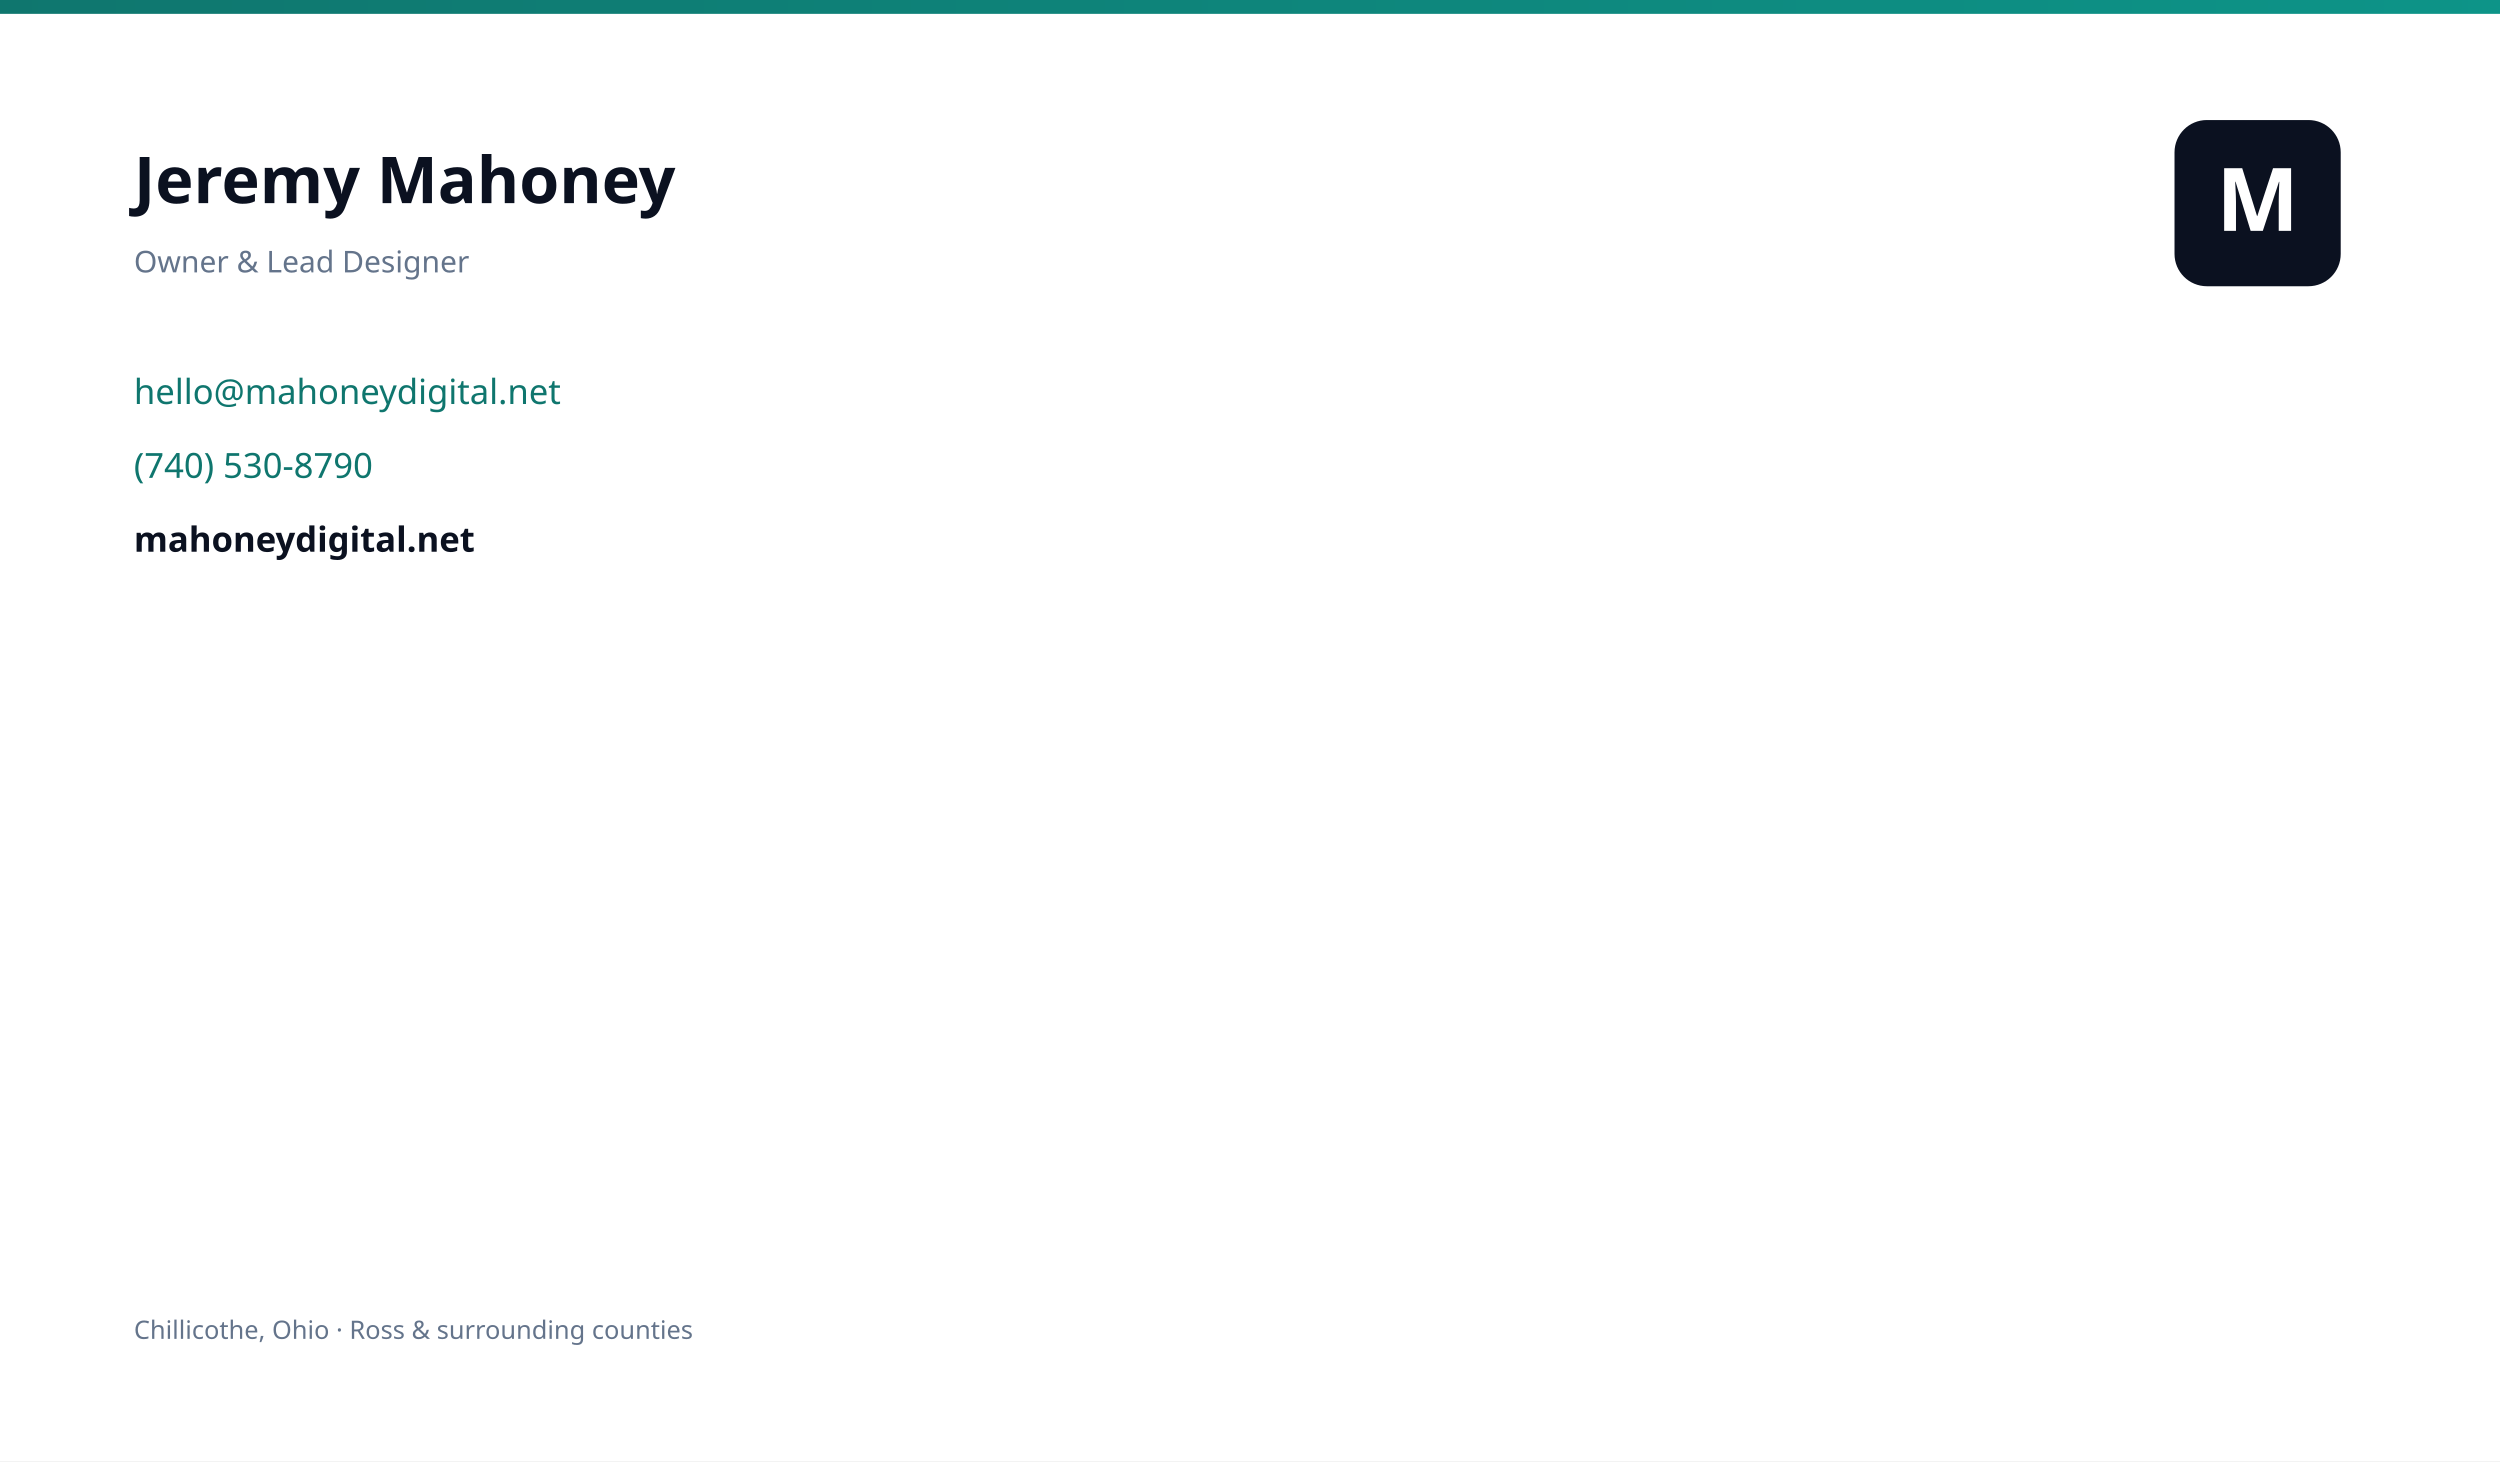
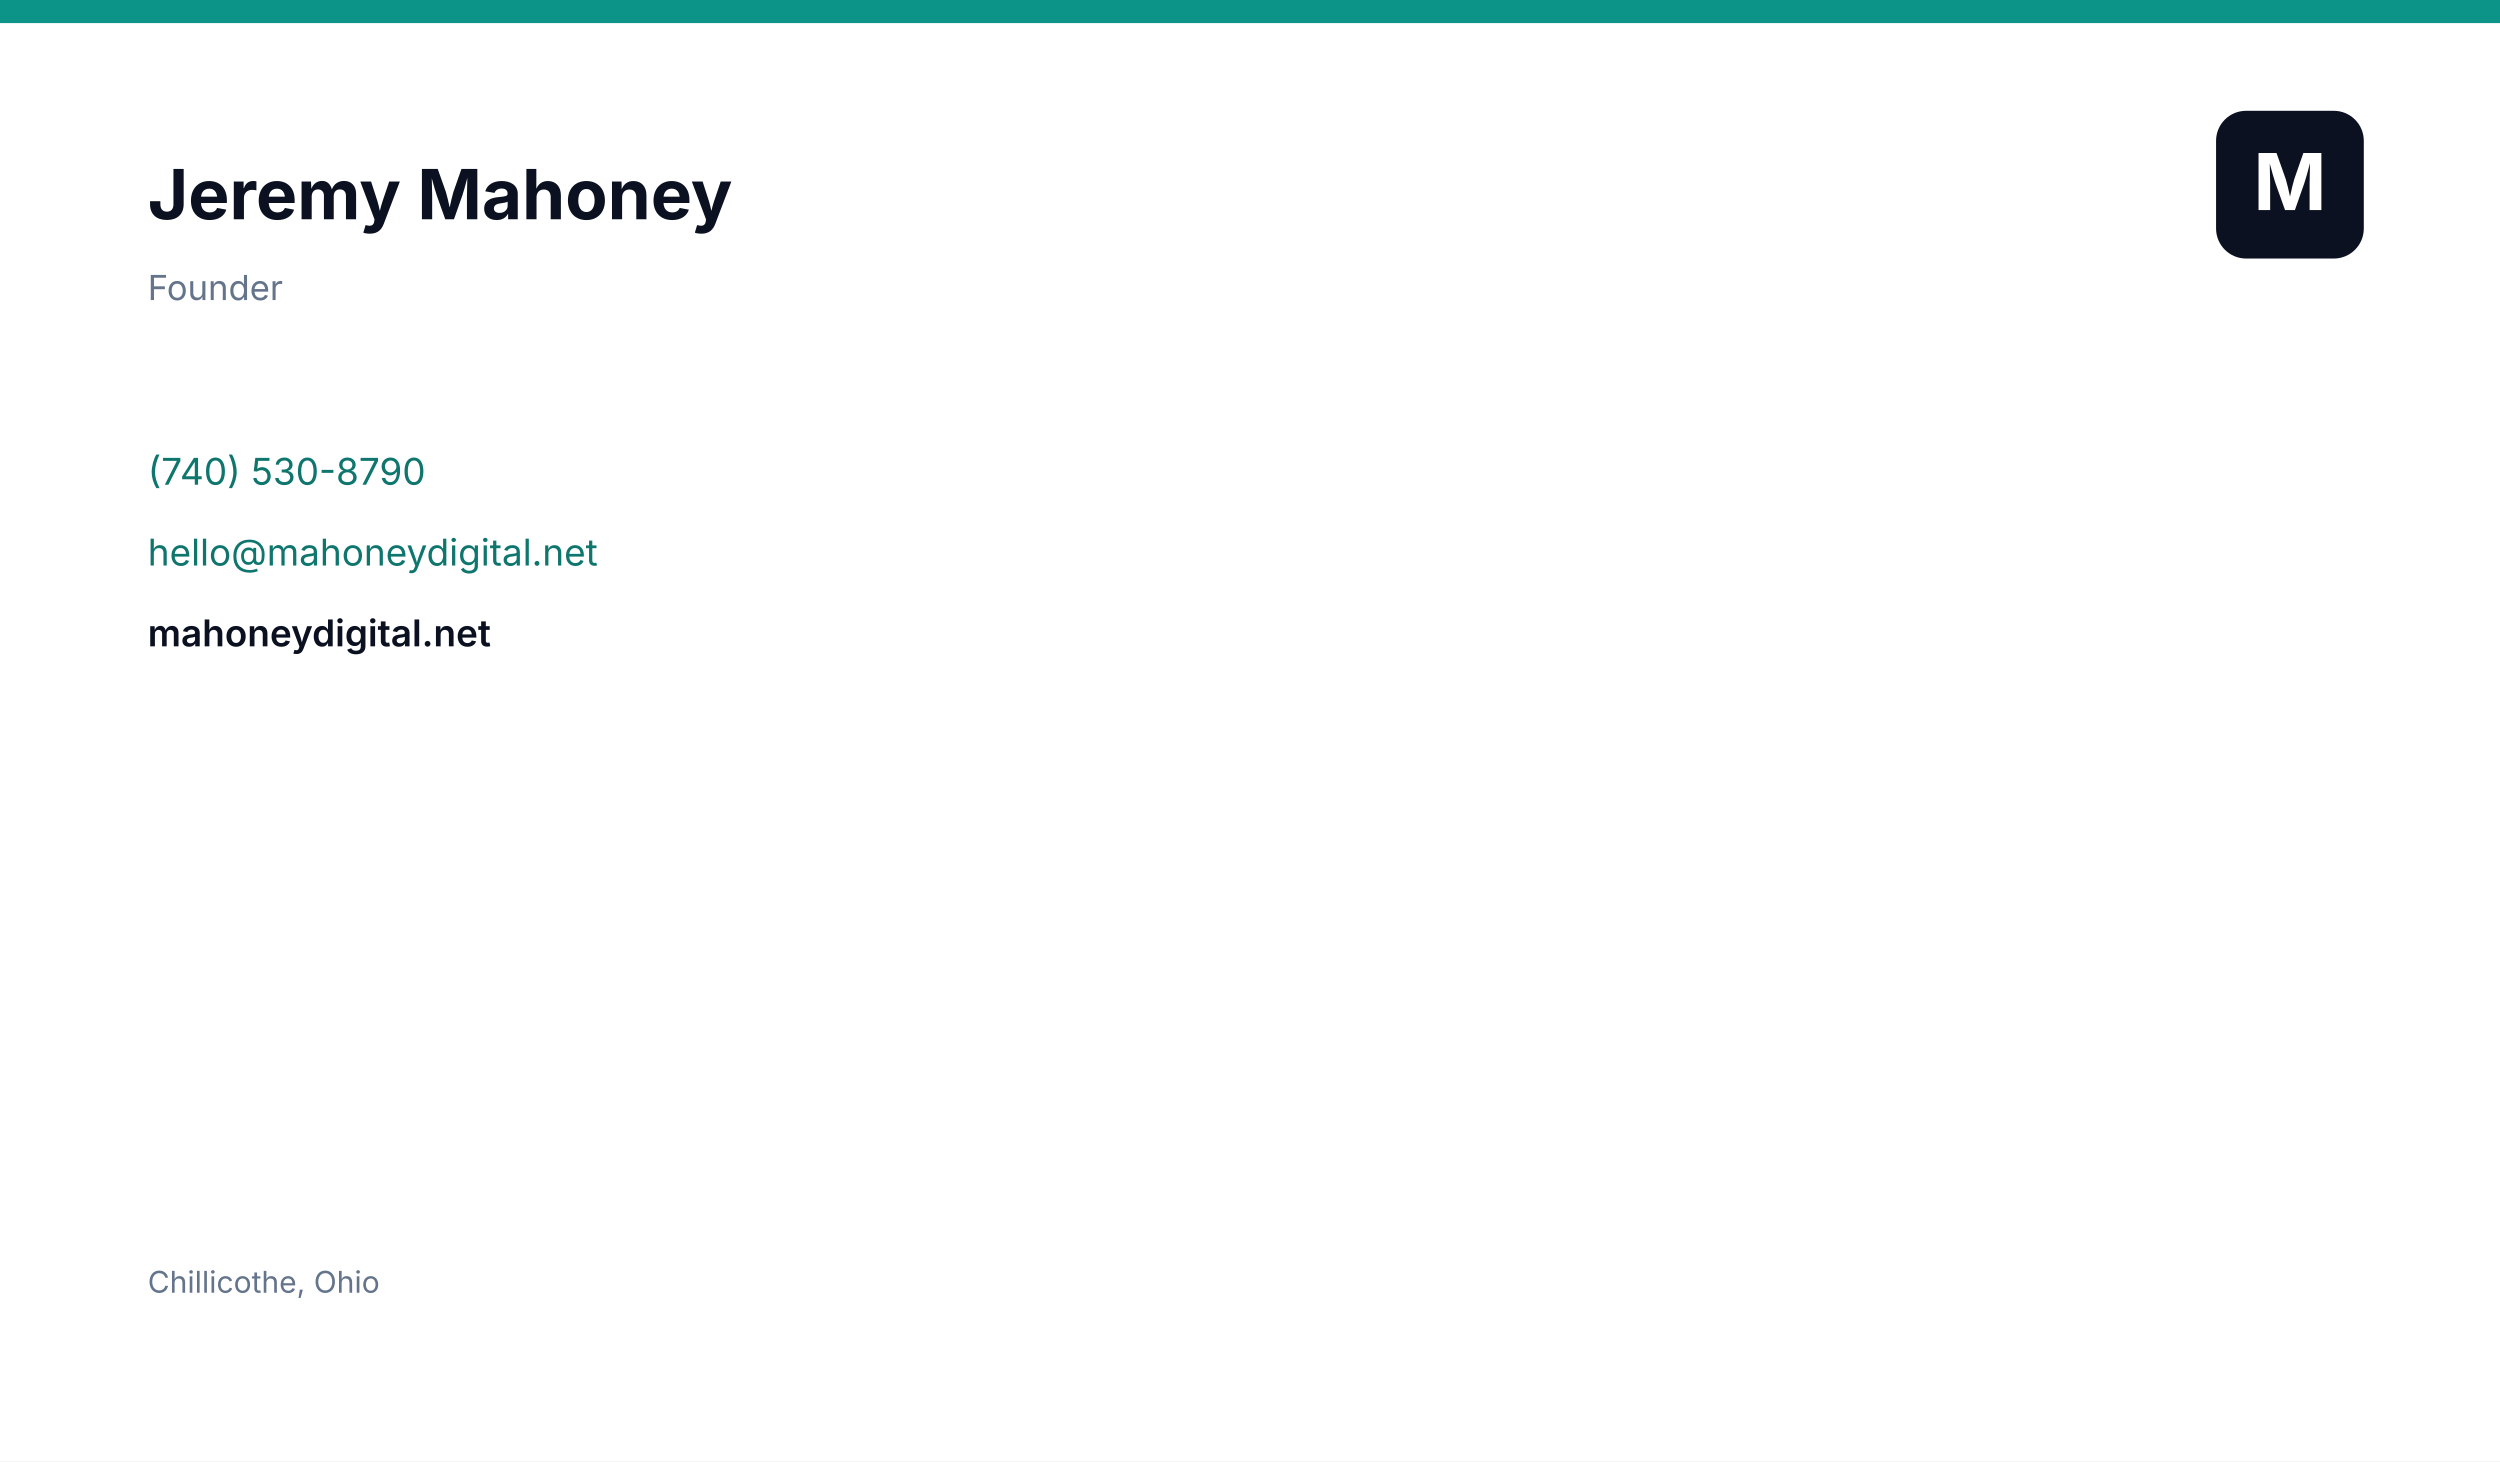
<svg xmlns="http://www.w3.org/2000/svg" width="3.61in" height="2.11in" viewBox="0 0 1083 633">
  <rect width="1083" height="633" fill="#ffffff" />
-   <rect y="0" width="1083" height="6" fill="url(#bar)" />
-   <defs>
-     <linearGradient id="bar" x1="0" y1="0" x2="1" y2="0">
-       <stop offset="0%" stop-color="#0f766e" />
-       <stop offset="100%" stop-color="#0d9488" />
-     </linearGradient>
-   </defs>
-   <rect x="942" y="52" width="72" height="72" rx="14" fill="#0b1120" />
-   <text x="978" y="100" text-anchor="middle" font-family="Segoe UI, system-ui, sans-serif" font-size="38" font-weight="700" fill="#ffffff">M</text>
-   <text x="58" y="88" font-family="Segoe UI, system-ui, sans-serif" font-size="28" font-weight="700" fill="#0b1120">Jeremy Mahoney</text>
-   <text x="58" y="118" font-family="Segoe UI, system-ui, sans-serif" font-size="13" fill="#64748b">Owner &amp; Lead Designer</text>
-   <text x="58" y="175" font-family="Segoe UI, system-ui, sans-serif" font-size="15" fill="#0f766e">hello@mahoneydigital.net</text>
-   <text x="58" y="207" font-family="Segoe UI, system-ui, sans-serif" font-size="15" fill="#0f766e">(740) 530-8790</text>
-   <text x="58" y="239" font-family="Segoe UI, system-ui, sans-serif" font-size="15" font-weight="600" fill="#0b1120">mahoneydigital.net</text>
-   <text x="58" y="580" font-family="Segoe UI, system-ui, sans-serif" font-size="11" fill="#64748b">Chillicothe, Ohio · Ross &amp; surrounding counties</text>
+   <rect y="0" width="1083" height="10" fill="#0d9488" />
+   <rect x="960" y="48" width="64" height="64" rx="13" fill="#0b1120" />
+   <text x="992" y="91" text-anchor="middle" font-family="Inter, system-ui, sans-serif" font-size="34" font-weight="700" fill="#ffffff">M</text>
+   <text x="64" y="95" font-family="Inter, system-ui, sans-serif" font-size="30" font-weight="700" fill="#0b1120">Jeremy Mahoney</text>
+   <text x="64" y="130" font-family="Inter, system-ui, sans-serif" font-size="15" fill="#64748b">Founder</text>
+   <text x="64" y="210" font-family="Inter, system-ui, sans-serif" font-size="16" fill="#0f766e">(740) 530-8790</text>
+   <text x="64" y="245" font-family="Inter, system-ui, sans-serif" font-size="16" fill="#0f766e">hello@mahoneydigital.net</text>
+   <text x="64" y="280" font-family="Inter, system-ui, sans-serif" font-size="16" font-weight="600" fill="#0b1120">mahoneydigital.net</text>
+   <text x="64" y="560" font-family="Inter, system-ui, sans-serif" font-size="13" fill="#64748b">Chillicothe, Ohio</text>
</svg>
